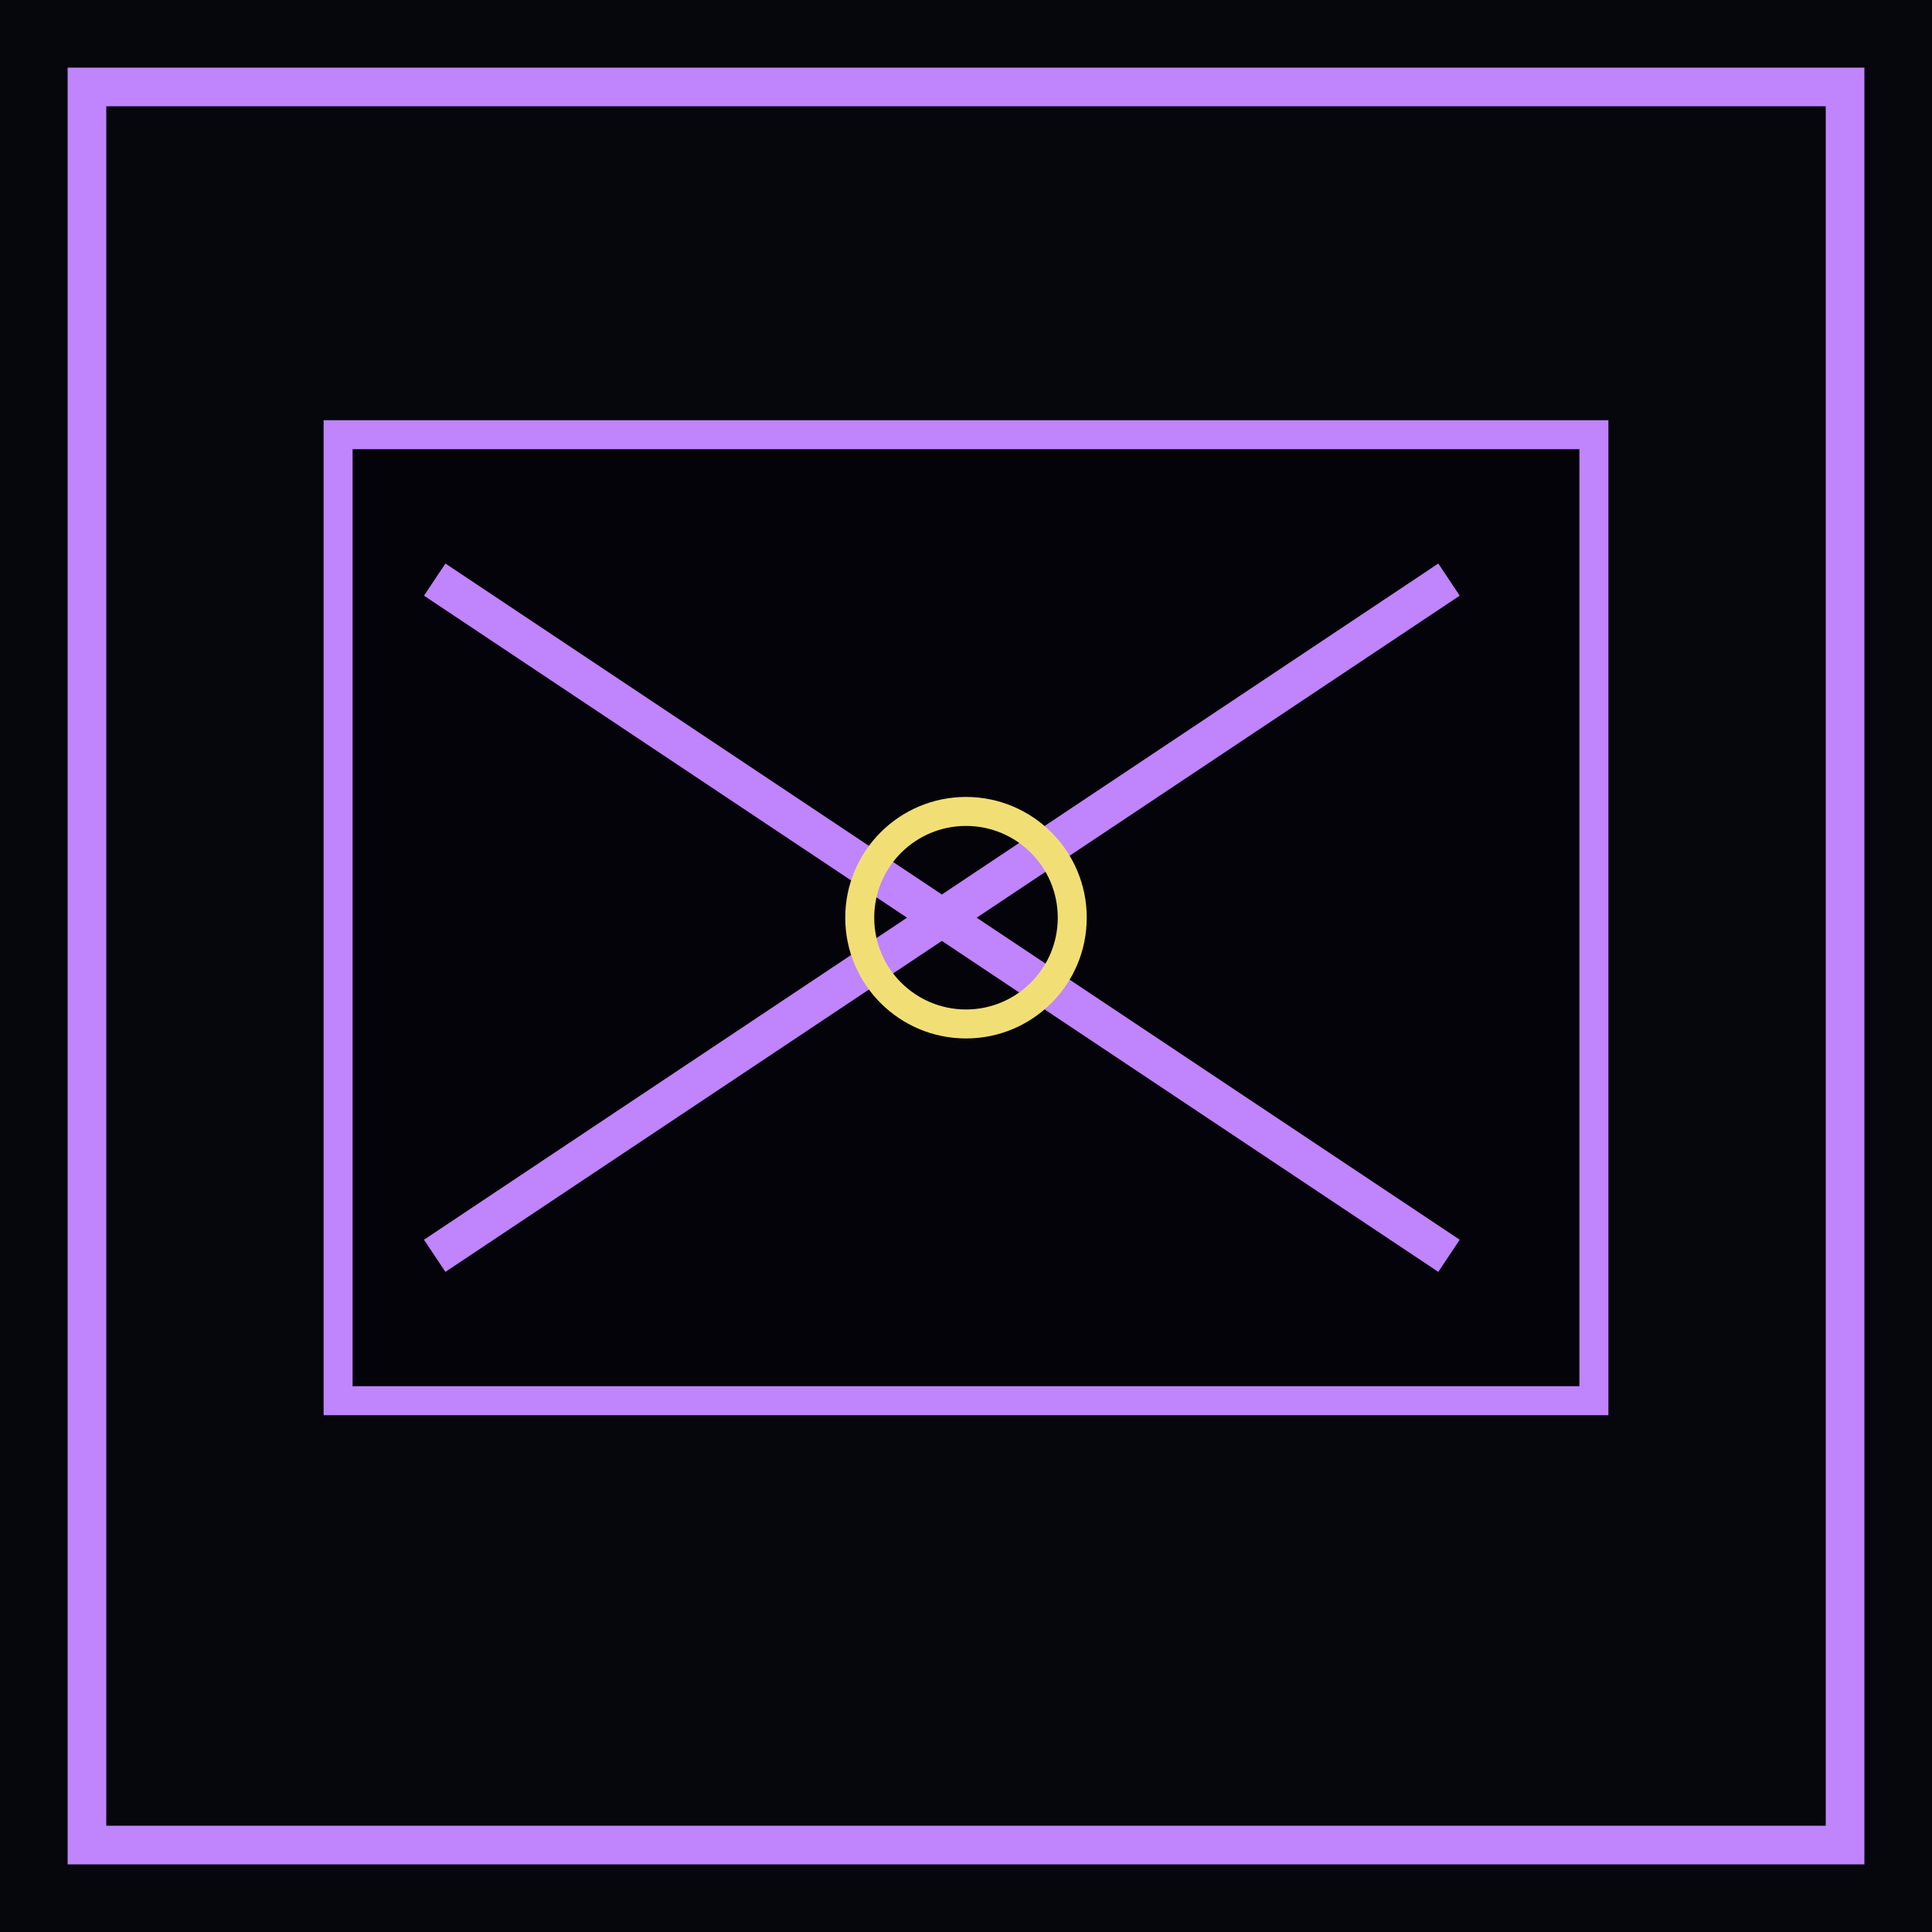
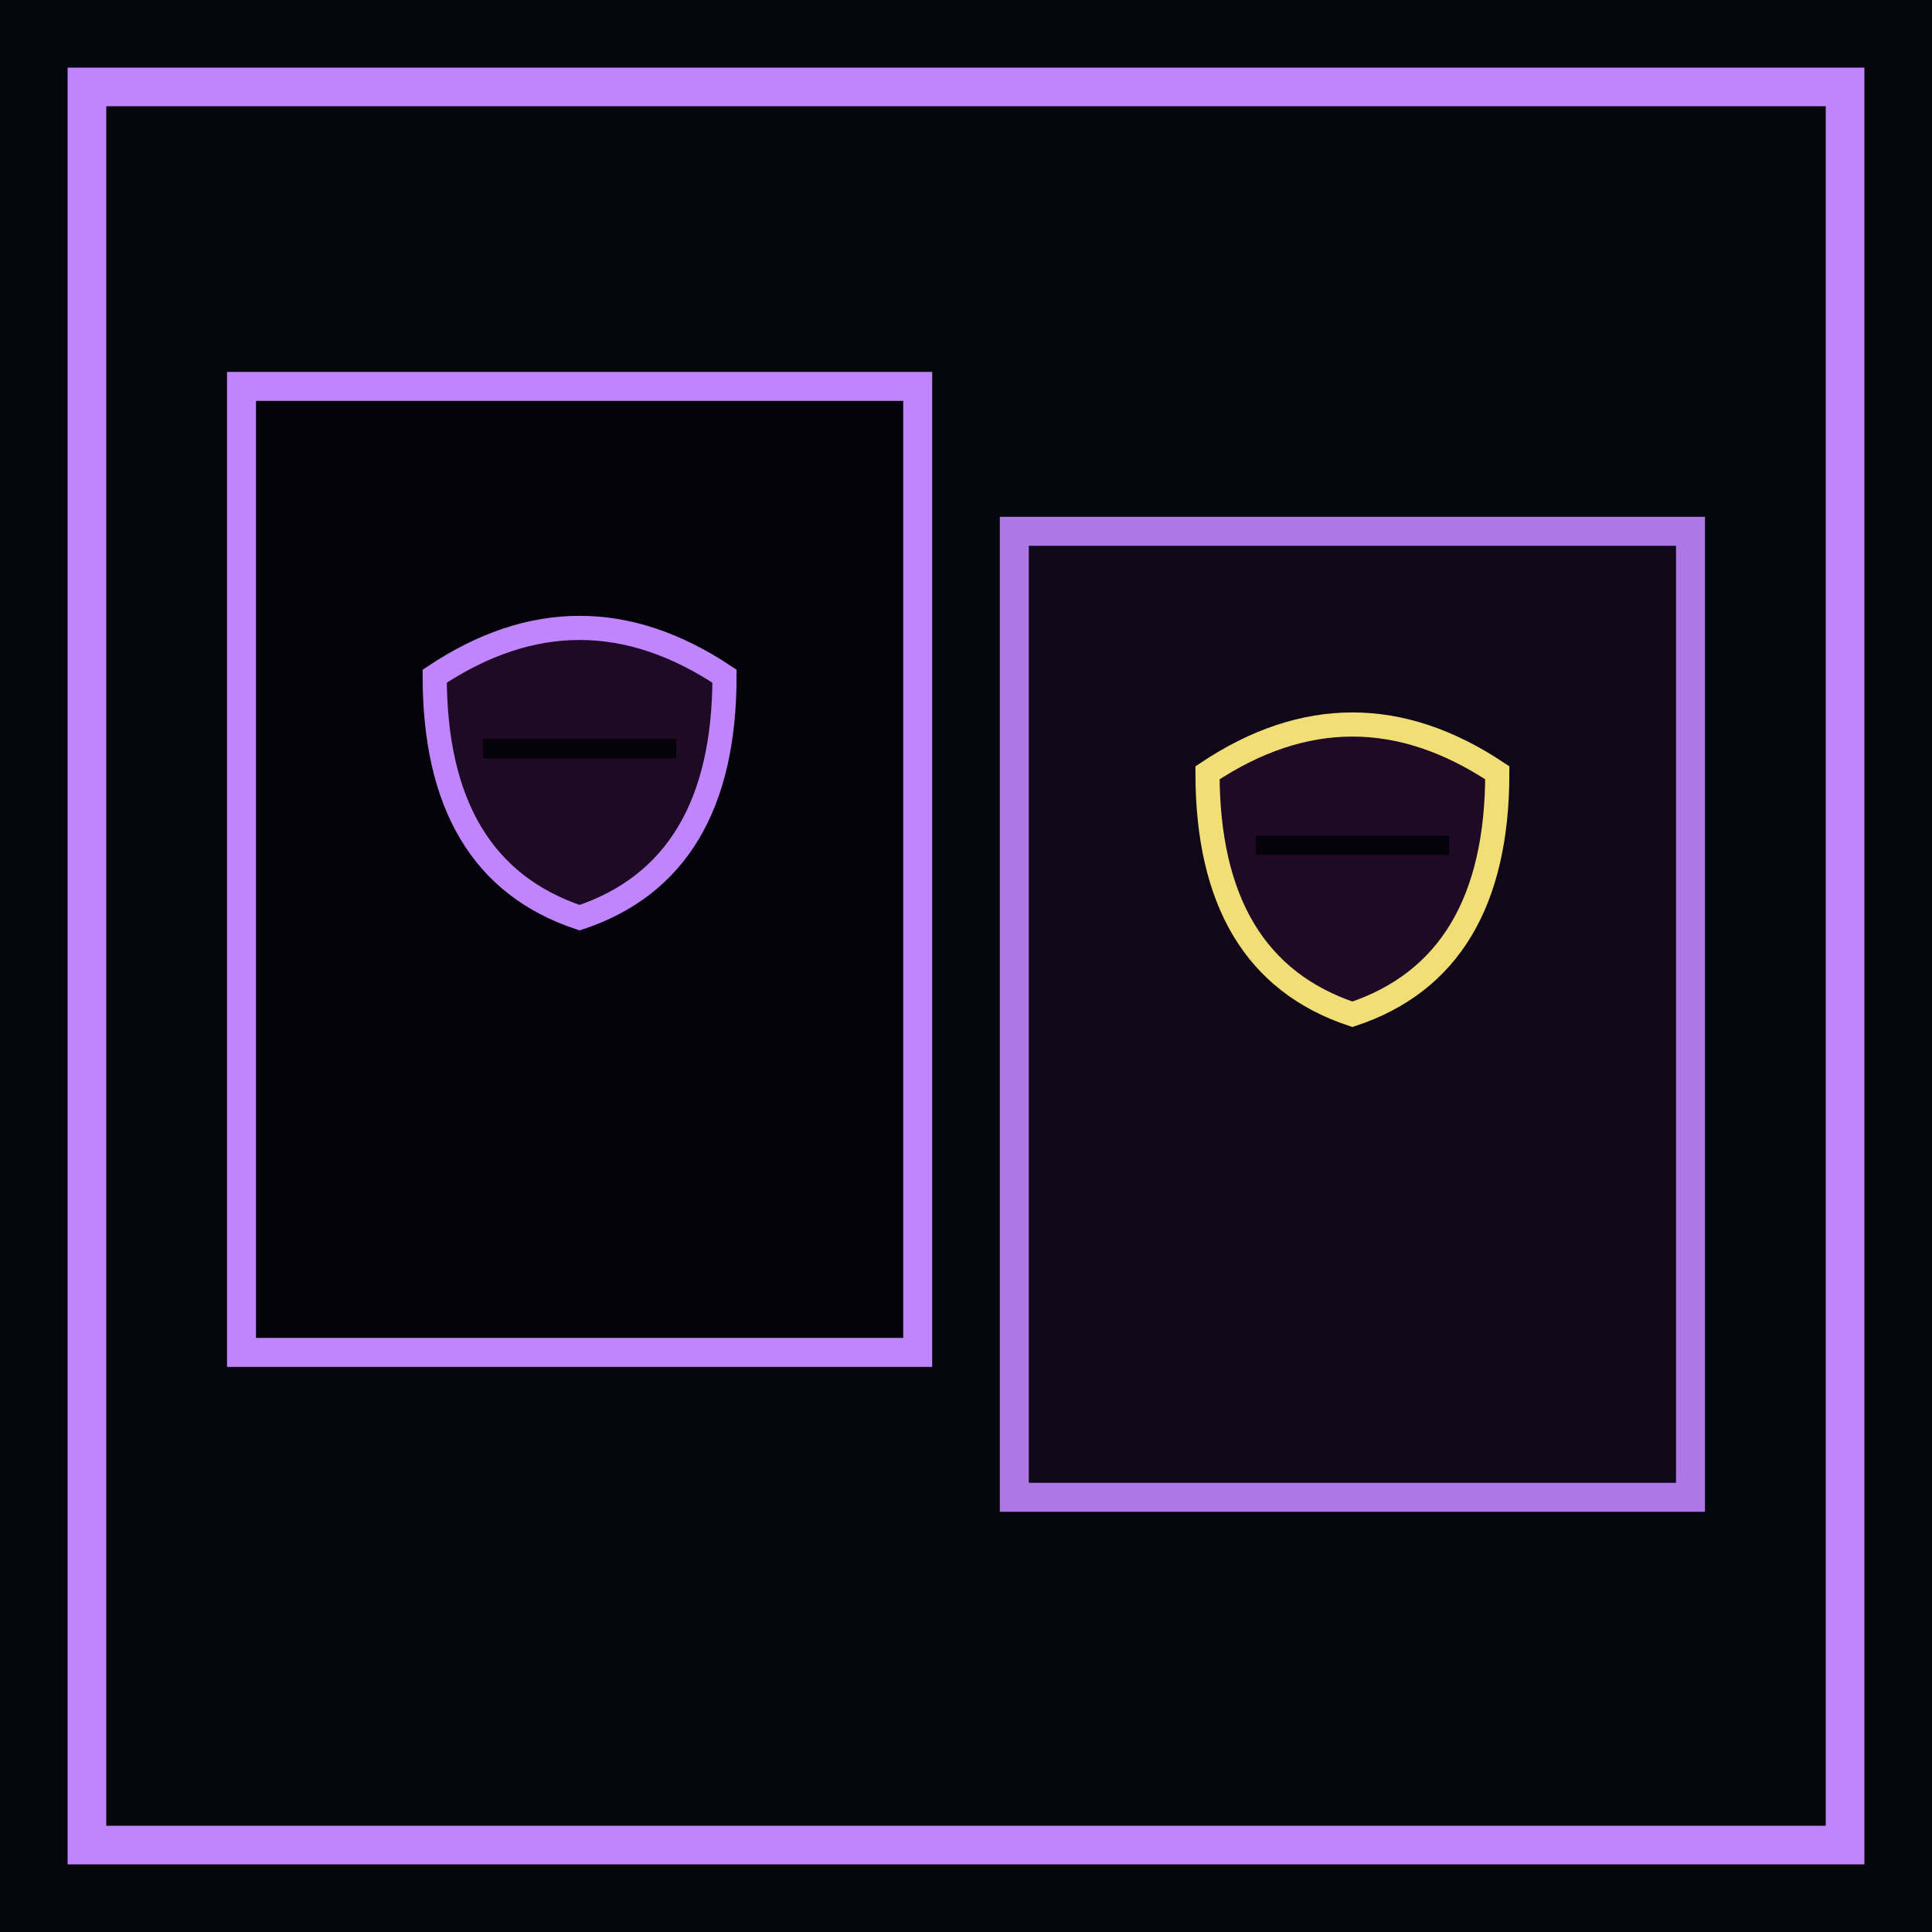
<svg xmlns="http://www.w3.org/2000/svg" viewBox="0 0 400 400" width="400" height="400" role="img">
  <rect width="400" height="400" fill="#05070c" />
  <rect x="18" y="18" width="364" height="364" fill="none" stroke="#c084fc" stroke-width="8" />
-   <rect x="70" y="90" width="260" height="200" fill="#05030a" stroke="#c084fc" stroke-width="6" />
-   <path d="M90 120 L300 260 M90 260 L300 120" stroke="#c084fc" stroke-width="8" />
-   <circle cx="200" cy="190" r="22" fill="none" stroke="#f1df76" stroke-width="6" />
+   <rect x="50" y="80" width="140" height="200" fill="#05030a" stroke="#c084fc" stroke-width="6" />
+   <rect x="210" y="110" width="140" height="200" fill="#12081a" stroke="#c084fc" stroke-width="6" opacity=".9" />
+   <path d="M90 140 Q120 120 150 140 Q150 180 120 190 Q90 180 90 140 Z" fill="#1e0a24" stroke="#c084fc" stroke-width="5" />
+   <path d="M250 160 Q280 140 310 160 Q310 200 280 210 Q250 200 250 160 Z" fill="#1e0a24" stroke="#f1df76" stroke-width="5" />
+   <path d="M100 155 H140 M260 175 H300" stroke="#05030a" stroke-width="4" />
</svg>
